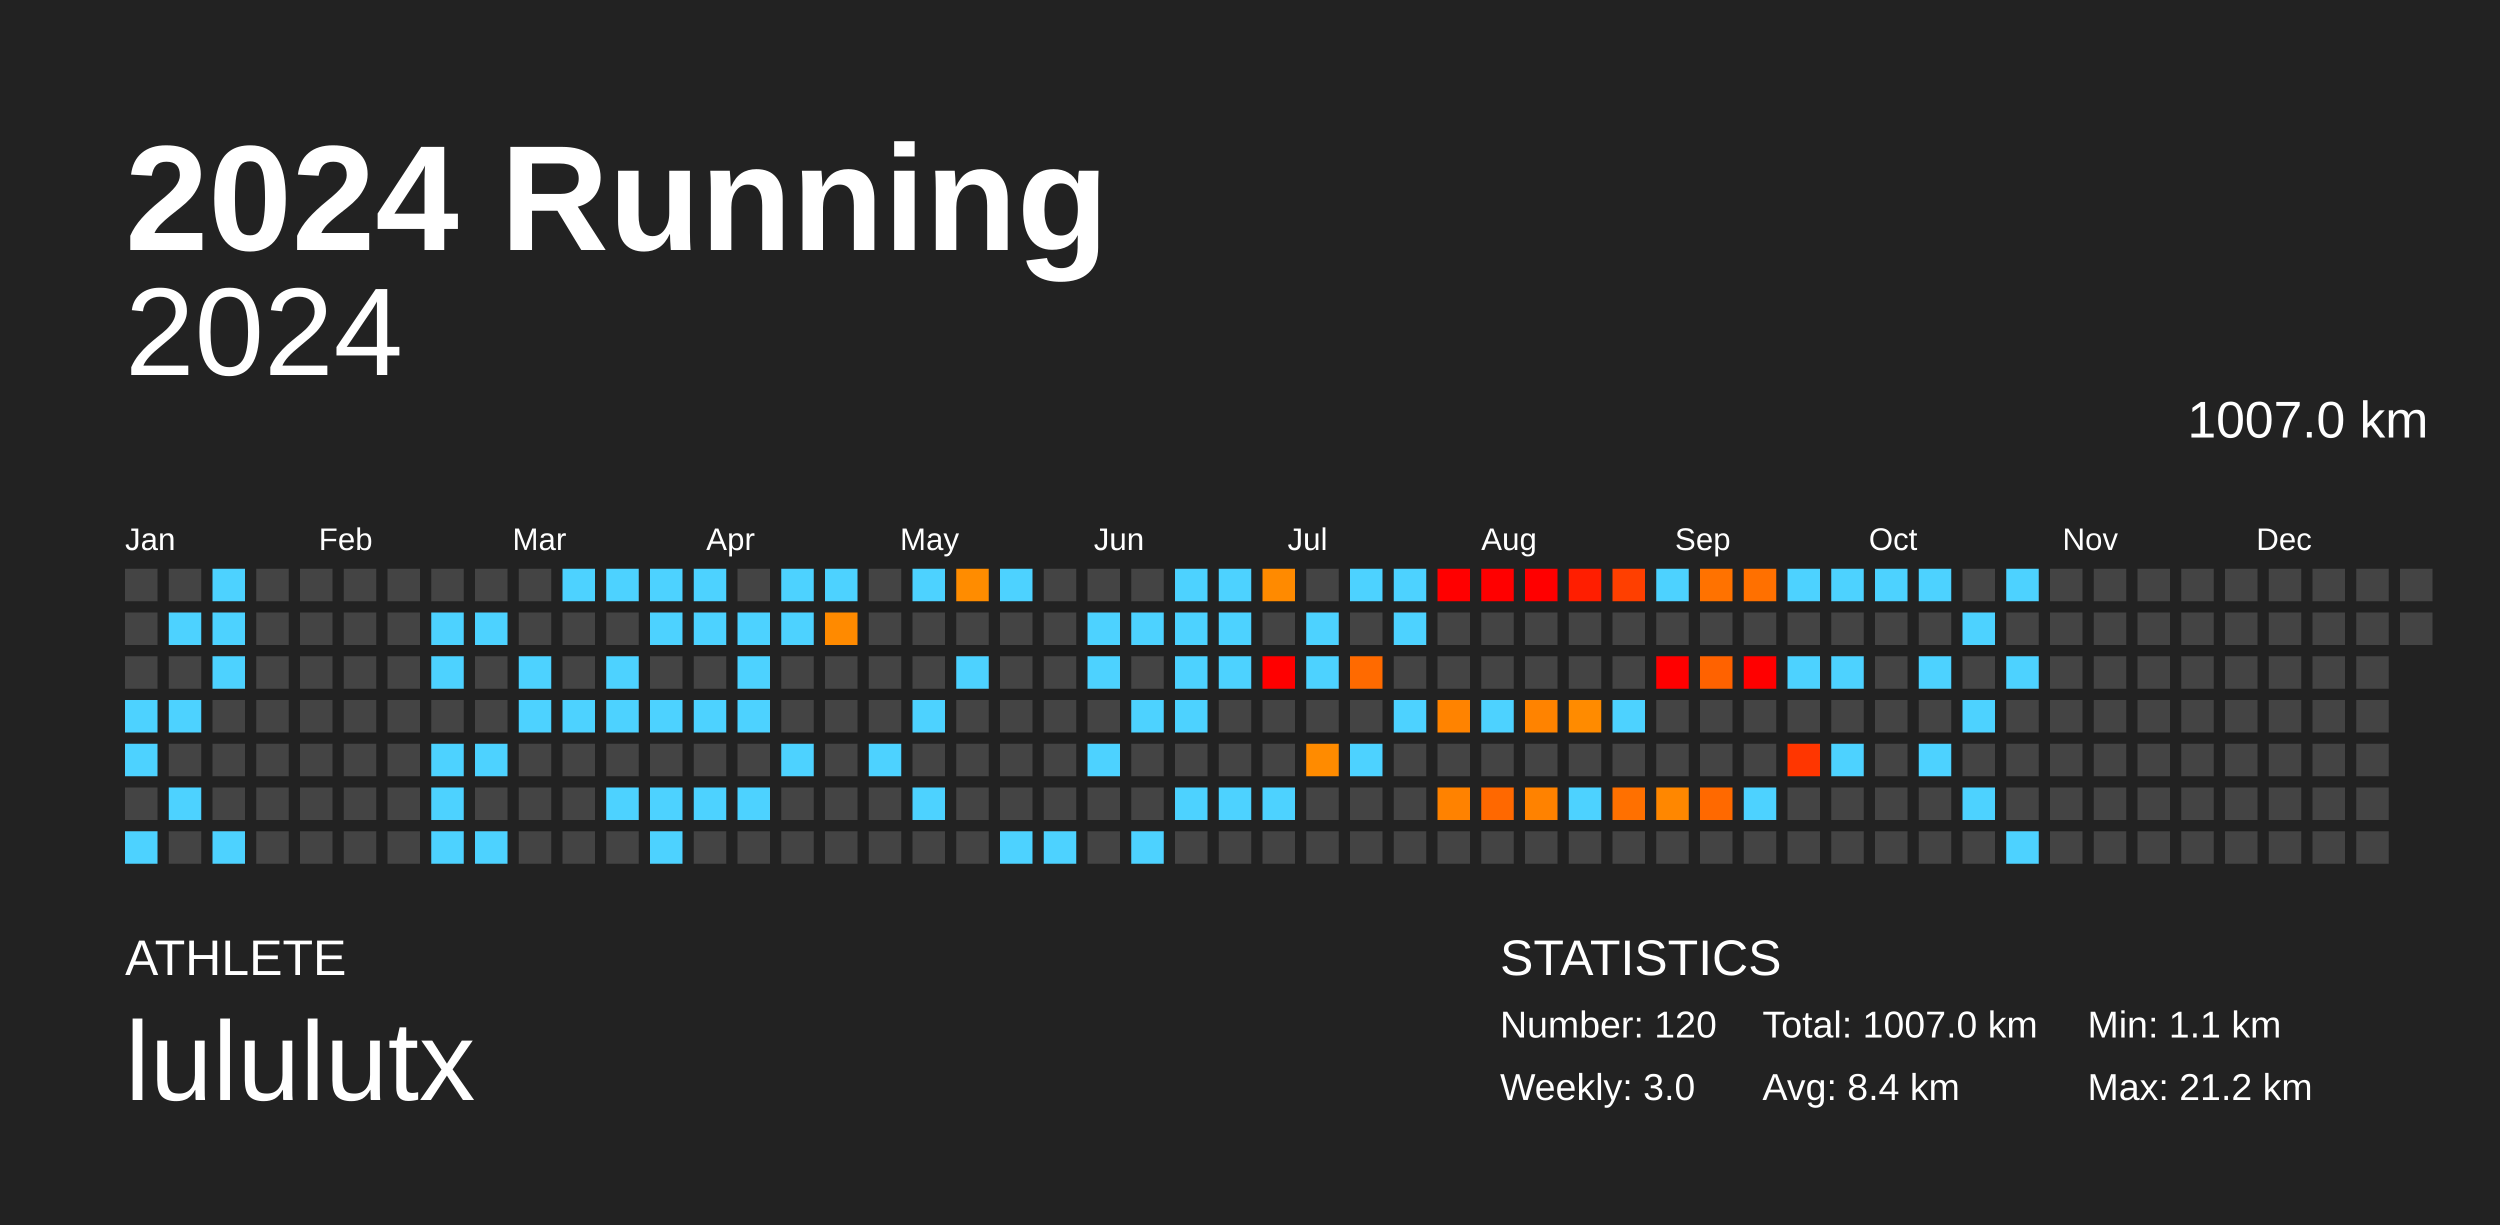
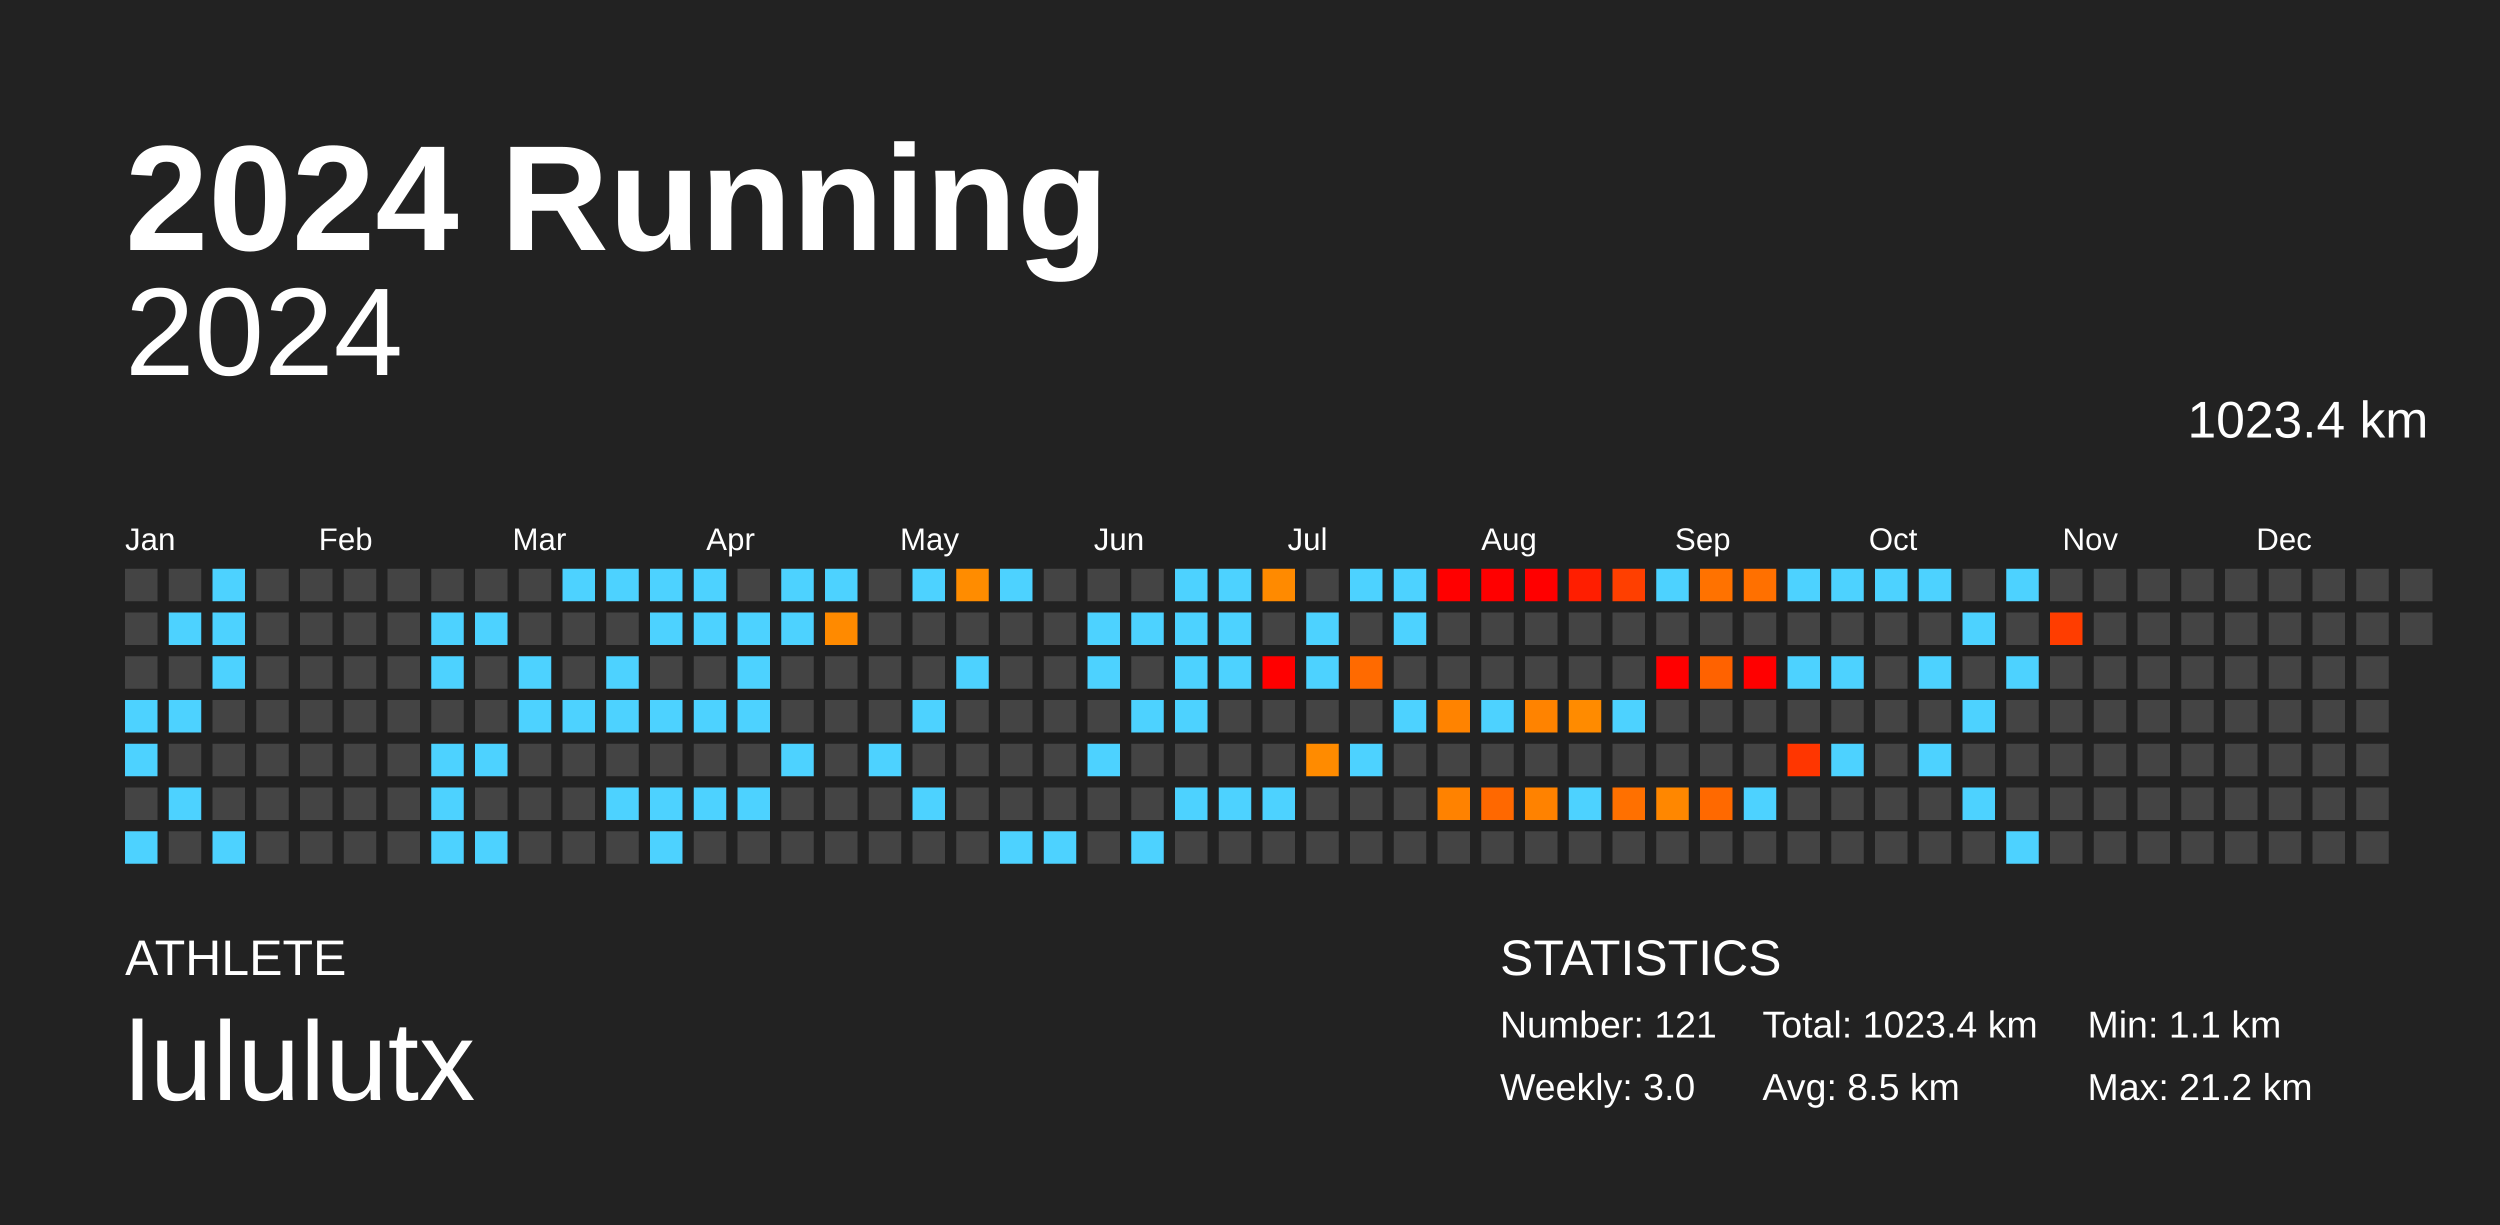
<svg xmlns="http://www.w3.org/2000/svg" baseProfile="full" height="98mm" version="1.1" viewBox="0,0,200,98" width="200mm">
  <defs />
  <rect fill="#222222" height="98" width="200" x="0" y="0" />
  <text fill="#FFFFFF" style="font-size:12px; font-family:Arial; font-weight:bold;" x="10" y="20">2024 Running</text>
  <text fill="#FFFFFF" style="font-size:4px; font-family:Arial" x="10" y="78">ATHLETE</text>
  <text fill="#FFFFFF" style="font-size:9px; font-family:Arial" x="10" y="88">lululutx</text>
  <text fill="#FFFFFF" style="font-size:4px; font-family:Arial" x="120" y="78">STATISTICS</text>
-   <text fill="#FFFFFF" style="font-size:3px; font-family:Arial" x="120" y="83">Number: 120</text>
+   <text fill="#FFFFFF" style="font-size:3px; font-family:Arial" x="120" y="83">Number: 121</text>
  <text fill="#FFFFFF" style="font-size:3px; font-family:Arial" x="120" y="88">Weekly: 3.0</text>
-   <text fill="#FFFFFF" style="font-size:3px; font-family:Arial" x="141" y="83">Total: 1007.0 km</text>
-   <text fill="#FFFFFF" style="font-size:3px; font-family:Arial" x="141" y="88">Avg: 8.4 km</text>
+   <text fill="#FFFFFF" style="font-size:3px; font-family:Arial" x="141" y="83">Total: 1023.4 km</text>
+   <text fill="#FFFFFF" style="font-size:3px; font-family:Arial" x="141" y="88">Avg: 8.5 km</text>
  <text fill="#FFFFFF" style="font-size:3px; font-family:Arial" x="167" y="83">Min: 1.1 km</text>
  <text fill="#FFFFFF" style="font-size:3px; font-family:Arial" x="167" y="88">Max: 21.2 km</text>
  <text alignment-baseline="hanging" fill="#FFFFFF" style="font-size:10.0px; font-family:Arial;" x="10" y="30">2024</text>
-   <text alignment-baseline="hanging" fill="#FFFFFF" style="font-size:4.125px; font-family:Arial;" x="175" y="35">1007.0 km</text>
+   <text alignment-baseline="hanging" fill="#FFFFFF" style="font-size:4.125px; font-family:Arial;" x="175" y="35">1023.4 km</text>
  <text fill="#FFFFFF" style="font-size:2.5px; font-family:Arial" x="10.0" y="44">Jan</text>
  <text fill="#FFFFFF" style="font-size:2.5px; font-family:Arial" x="25.5" y="44">Feb</text>
  <text fill="#FFFFFF" style="font-size:2.5px; font-family:Arial" x="41.0" y="44">Mar</text>
  <text fill="#FFFFFF" style="font-size:2.5px; font-family:Arial" x="56.5" y="44">Apr</text>
  <text fill="#FFFFFF" style="font-size:2.5px; font-family:Arial" x="72.0" y="44">May</text>
  <text fill="#FFFFFF" style="font-size:2.5px; font-family:Arial" x="87.5" y="44">Jun</text>
  <text fill="#FFFFFF" style="font-size:2.5px; font-family:Arial" x="103.0" y="44">Jul</text>
  <text fill="#FFFFFF" style="font-size:2.5px; font-family:Arial" x="118.5" y="44">Aug</text>
  <text fill="#FFFFFF" style="font-size:2.5px; font-family:Arial" x="134.0" y="44">Sep</text>
  <text fill="#FFFFFF" style="font-size:2.5px; font-family:Arial" x="149.5" y="44">Oct</text>
  <text fill="#FFFFFF" style="font-size:2.5px; font-family:Arial" x="165.0" y="44">Nov</text>
  <text fill="#FFFFFF" style="font-size:2.5px; font-family:Arial" x="180.5" y="44">Dec</text>
  <rect fill="#444444" height="2.6" width="2.6" x="10.0" y="45.5" />
  <rect fill="#444444" height="2.6" width="2.6" x="10.0" y="49.0" />
  <rect fill="#444444" height="2.6" width="2.6" x="10.0" y="52.5" />
  <rect fill="#4dd2ff" height="2.6" width="2.6" x="10.0" y="56.0" />
  <rect fill="#4dd2ff" height="2.6" width="2.6" x="10.0" y="59.5" />
  <rect fill="#444444" height="2.6" width="2.6" x="10.0" y="63.0" />
  <rect fill="#4dd2ff" height="2.6" width="2.6" x="10.0" y="66.5" />
  <rect fill="#444444" height="2.6" width="2.6" x="13.5" y="45.5" />
  <rect fill="#4dd2ff" height="2.6" width="2.6" x="13.5" y="49.0" />
  <rect fill="#444444" height="2.6" width="2.6" x="13.5" y="52.5" />
  <rect fill="#4dd2ff" height="2.6" width="2.6" x="13.5" y="56.0" />
  <rect fill="#444444" height="2.6" width="2.6" x="13.5" y="59.5" />
  <rect fill="#4dd2ff" height="2.6" width="2.6" x="13.5" y="63.0" />
  <rect fill="#444444" height="2.6" width="2.6" x="13.5" y="66.5" />
  <rect fill="#4dd2ff" height="2.6" width="2.6" x="17.0" y="45.5" />
  <rect fill="#4dd2ff" height="2.6" width="2.6" x="17.0" y="49.0" />
  <rect fill="#4dd2ff" height="2.6" width="2.6" x="17.0" y="52.5" />
  <rect fill="#444444" height="2.6" width="2.6" x="17.0" y="56.0" />
  <rect fill="#444444" height="2.6" width="2.6" x="17.0" y="59.5" />
  <rect fill="#444444" height="2.6" width="2.6" x="17.0" y="63.0" />
  <rect fill="#4dd2ff" height="2.6" width="2.6" x="17.0" y="66.5" />
  <rect fill="#444444" height="2.6" width="2.6" x="20.5" y="45.5" />
  <rect fill="#444444" height="2.6" width="2.6" x="20.5" y="49.0" />
  <rect fill="#444444" height="2.6" width="2.6" x="20.5" y="52.5" />
  <rect fill="#444444" height="2.6" width="2.6" x="20.5" y="56.0" />
  <rect fill="#444444" height="2.6" width="2.6" x="20.5" y="59.5" />
  <rect fill="#444444" height="2.6" width="2.6" x="20.5" y="63.0" />
  <rect fill="#444444" height="2.6" width="2.6" x="20.5" y="66.5" />
  <rect fill="#444444" height="2.6" width="2.6" x="24.0" y="45.5" />
  <rect fill="#444444" height="2.6" width="2.6" x="24.0" y="49.0" />
  <rect fill="#444444" height="2.6" width="2.6" x="24.0" y="52.5" />
  <rect fill="#444444" height="2.6" width="2.6" x="24.0" y="56.0" />
  <rect fill="#444444" height="2.6" width="2.6" x="24.0" y="59.5" />
  <rect fill="#444444" height="2.6" width="2.6" x="24.0" y="63.0" />
  <rect fill="#444444" height="2.6" width="2.6" x="24.0" y="66.5" />
  <rect fill="#444444" height="2.6" width="2.6" x="27.5" y="45.5" />
  <rect fill="#444444" height="2.6" width="2.6" x="27.5" y="49.0" />
  <rect fill="#444444" height="2.6" width="2.6" x="27.5" y="52.5" />
  <rect fill="#444444" height="2.6" width="2.6" x="27.5" y="56.0" />
  <rect fill="#444444" height="2.6" width="2.6" x="27.5" y="59.5" />
  <rect fill="#444444" height="2.6" width="2.6" x="27.5" y="63.0" />
  <rect fill="#444444" height="2.6" width="2.6" x="27.5" y="66.5" />
  <rect fill="#444444" height="2.6" width="2.6" x="31.0" y="45.5" />
  <rect fill="#444444" height="2.6" width="2.6" x="31.0" y="49.0" />
  <rect fill="#444444" height="2.6" width="2.6" x="31.0" y="52.5" />
  <rect fill="#444444" height="2.6" width="2.6" x="31.0" y="56.0" />
  <rect fill="#444444" height="2.6" width="2.6" x="31.0" y="59.5" />
  <rect fill="#444444" height="2.6" width="2.6" x="31.0" y="63.0" />
  <rect fill="#444444" height="2.6" width="2.6" x="31.0" y="66.5" />
  <rect fill="#444444" height="2.6" width="2.6" x="34.5" y="45.5" />
  <rect fill="#4dd2ff" height="2.6" width="2.6" x="34.5" y="49.0" />
  <rect fill="#4dd2ff" height="2.6" width="2.6" x="34.5" y="52.5" />
  <rect fill="#444444" height="2.6" width="2.6" x="34.5" y="56.0" />
  <rect fill="#4dd2ff" height="2.6" width="2.6" x="34.5" y="59.5" />
  <rect fill="#4dd2ff" height="2.6" width="2.6" x="34.5" y="63.0" />
  <rect fill="#4dd2ff" height="2.6" width="2.6" x="34.5" y="66.5" />
  <rect fill="#444444" height="2.6" width="2.6" x="38.0" y="45.5" />
  <rect fill="#4dd2ff" height="2.6" width="2.6" x="38.0" y="49.0" />
  <rect fill="#444444" height="2.6" width="2.6" x="38.0" y="52.5" />
  <rect fill="#444444" height="2.6" width="2.6" x="38.0" y="56.0" />
  <rect fill="#4dd2ff" height="2.6" width="2.6" x="38.0" y="59.5" />
  <rect fill="#444444" height="2.6" width="2.6" x="38.0" y="63.0" />
  <rect fill="#4dd2ff" height="2.6" width="2.6" x="38.0" y="66.5" />
  <rect fill="#444444" height="2.6" width="2.6" x="41.5" y="45.5" />
  <rect fill="#444444" height="2.6" width="2.6" x="41.5" y="49.0" />
  <rect fill="#4dd2ff" height="2.6" width="2.6" x="41.5" y="52.5" />
  <rect fill="#4dd2ff" height="2.6" width="2.6" x="41.5" y="56.0" />
  <rect fill="#444444" height="2.6" width="2.6" x="41.5" y="59.5" />
  <rect fill="#444444" height="2.6" width="2.6" x="41.5" y="63.0" />
  <rect fill="#444444" height="2.6" width="2.6" x="41.5" y="66.5" />
  <rect fill="#4dd2ff" height="2.6" width="2.6" x="45.0" y="45.5" />
  <rect fill="#444444" height="2.6" width="2.6" x="45.0" y="49.0" />
  <rect fill="#444444" height="2.6" width="2.6" x="45.0" y="52.5" />
  <rect fill="#4dd2ff" height="2.6" width="2.6" x="45.0" y="56.0" />
  <rect fill="#444444" height="2.6" width="2.6" x="45.0" y="59.5" />
  <rect fill="#444444" height="2.6" width="2.6" x="45.0" y="63.0" />
  <rect fill="#444444" height="2.6" width="2.6" x="45.0" y="66.5" />
  <rect fill="#4dd2ff" height="2.6" width="2.6" x="48.5" y="45.5" />
  <rect fill="#444444" height="2.6" width="2.6" x="48.5" y="49.0" />
  <rect fill="#4dd2ff" height="2.6" width="2.6" x="48.5" y="52.5" />
  <rect fill="#4dd2ff" height="2.6" width="2.6" x="48.5" y="56.0" />
  <rect fill="#444444" height="2.6" width="2.6" x="48.5" y="59.5" />
  <rect fill="#4dd2ff" height="2.6" width="2.6" x="48.5" y="63.0" />
  <rect fill="#444444" height="2.6" width="2.6" x="48.5" y="66.5" />
  <rect fill="#4dd2ff" height="2.6" width="2.6" x="52.0" y="45.5" />
  <rect fill="#4dd2ff" height="2.6" width="2.6" x="52.0" y="49.0" />
  <rect fill="#444444" height="2.6" width="2.6" x="52.0" y="52.5" />
  <rect fill="#4dd2ff" height="2.6" width="2.6" x="52.0" y="56.0" />
  <rect fill="#444444" height="2.6" width="2.6" x="52.0" y="59.5" />
  <rect fill="#4dd2ff" height="2.6" width="2.6" x="52.0" y="63.0" />
  <rect fill="#4dd2ff" height="2.6" width="2.6" x="52.0" y="66.5" />
  <rect fill="#4dd2ff" height="2.6" width="2.6" x="55.5" y="45.5" />
  <rect fill="#4dd2ff" height="2.6" width="2.6" x="55.5" y="49.0" />
  <rect fill="#444444" height="2.6" width="2.6" x="55.5" y="52.5" />
  <rect fill="#4dd2ff" height="2.6" width="2.6" x="55.5" y="56.0" />
  <rect fill="#444444" height="2.6" width="2.6" x="55.5" y="59.5" />
  <rect fill="#4dd2ff" height="2.6" width="2.6" x="55.5" y="63.0" />
  <rect fill="#444444" height="2.6" width="2.6" x="55.5" y="66.5" />
  <rect fill="#444444" height="2.6" width="2.6" x="59.0" y="45.5" />
  <rect fill="#4dd2ff" height="2.6" width="2.6" x="59.0" y="49.0" />
  <rect fill="#4dd2ff" height="2.6" width="2.6" x="59.0" y="52.5" />
  <rect fill="#4dd2ff" height="2.6" width="2.6" x="59.0" y="56.0" />
  <rect fill="#444444" height="2.6" width="2.6" x="59.0" y="59.5" />
  <rect fill="#4dd2ff" height="2.6" width="2.6" x="59.0" y="63.0" />
  <rect fill="#444444" height="2.6" width="2.6" x="59.0" y="66.5" />
  <rect fill="#4dd2ff" height="2.6" width="2.6" x="62.5" y="45.5" />
  <rect fill="#4dd2ff" height="2.6" width="2.6" x="62.5" y="49.0" />
  <rect fill="#444444" height="2.6" width="2.6" x="62.5" y="52.5" />
  <rect fill="#444444" height="2.6" width="2.6" x="62.5" y="56.0" />
  <rect fill="#4dd2ff" height="2.6" width="2.6" x="62.5" y="59.5" />
  <rect fill="#444444" height="2.6" width="2.6" x="62.5" y="63.0" />
  <rect fill="#444444" height="2.6" width="2.6" x="62.5" y="66.5" />
  <rect fill="#4dd2ff" height="2.6" width="2.6" x="66.0" y="45.5" />
  <rect fill="#ff8a00" height="2.6" width="2.6" x="66.0" y="49.0" />
  <rect fill="#444444" height="2.6" width="2.6" x="66.0" y="52.5" />
  <rect fill="#444444" height="2.6" width="2.6" x="66.0" y="56.0" />
  <rect fill="#444444" height="2.6" width="2.6" x="66.0" y="59.5" />
  <rect fill="#444444" height="2.6" width="2.6" x="66.0" y="63.0" />
  <rect fill="#444444" height="2.6" width="2.6" x="66.0" y="66.5" />
  <rect fill="#444444" height="2.6" width="2.6" x="69.5" y="45.5" />
  <rect fill="#444444" height="2.6" width="2.6" x="69.5" y="49.0" />
  <rect fill="#444444" height="2.6" width="2.6" x="69.5" y="52.5" />
  <rect fill="#444444" height="2.6" width="2.6" x="69.5" y="56.0" />
  <rect fill="#4dd2ff" height="2.6" width="2.6" x="69.5" y="59.5" />
  <rect fill="#444444" height="2.6" width="2.6" x="69.5" y="63.0" />
  <rect fill="#444444" height="2.6" width="2.6" x="69.5" y="66.5" />
  <rect fill="#4dd2ff" height="2.6" width="2.6" x="73.0" y="45.5" />
  <rect fill="#444444" height="2.6" width="2.6" x="73.0" y="49.0" />
  <rect fill="#444444" height="2.6" width="2.6" x="73.0" y="52.5" />
  <rect fill="#4dd2ff" height="2.6" width="2.6" x="73.0" y="56.0" />
  <rect fill="#444444" height="2.6" width="2.6" x="73.0" y="59.5" />
  <rect fill="#4dd2ff" height="2.6" width="2.6" x="73.0" y="63.0" />
  <rect fill="#444444" height="2.6" width="2.6" x="73.0" y="66.5" />
  <rect fill="#ff8c00" height="2.6" width="2.6" x="76.5" y="45.5" />
  <rect fill="#444444" height="2.6" width="2.6" x="76.5" y="49.0" />
  <rect fill="#4dd2ff" height="2.6" width="2.6" x="76.5" y="52.5" />
  <rect fill="#444444" height="2.6" width="2.6" x="76.5" y="56.0" />
  <rect fill="#444444" height="2.6" width="2.6" x="76.5" y="59.5" />
  <rect fill="#444444" height="2.6" width="2.6" x="76.5" y="63.0" />
  <rect fill="#444444" height="2.6" width="2.6" x="76.5" y="66.5" />
  <rect fill="#4dd2ff" height="2.6" width="2.6" x="80.0" y="45.5" />
  <rect fill="#444444" height="2.6" width="2.6" x="80.0" y="49.0" />
  <rect fill="#444444" height="2.6" width="2.6" x="80.0" y="52.5" />
  <rect fill="#444444" height="2.6" width="2.6" x="80.0" y="56.0" />
  <rect fill="#444444" height="2.6" width="2.6" x="80.0" y="59.5" />
  <rect fill="#444444" height="2.6" width="2.6" x="80.0" y="63.0" />
  <rect fill="#4dd2ff" height="2.6" width="2.6" x="80.0" y="66.5" />
  <rect fill="#444444" height="2.6" width="2.6" x="83.5" y="45.5" />
  <rect fill="#444444" height="2.6" width="2.6" x="83.5" y="49.0" />
  <rect fill="#444444" height="2.6" width="2.6" x="83.5" y="52.5" />
  <rect fill="#444444" height="2.6" width="2.6" x="83.5" y="56.0" />
  <rect fill="#444444" height="2.6" width="2.6" x="83.5" y="59.5" />
  <rect fill="#444444" height="2.6" width="2.6" x="83.5" y="63.0" />
  <rect fill="#4dd2ff" height="2.6" width="2.6" x="83.5" y="66.5" />
  <rect fill="#444444" height="2.6" width="2.6" x="87.0" y="45.5" />
  <rect fill="#4dd2ff" height="2.6" width="2.6" x="87.0" y="49.0" />
  <rect fill="#4dd2ff" height="2.6" width="2.6" x="87.0" y="52.5" />
  <rect fill="#444444" height="2.6" width="2.6" x="87.0" y="56.0" />
  <rect fill="#4dd2ff" height="2.6" width="2.6" x="87.0" y="59.5" />
  <rect fill="#444444" height="2.6" width="2.6" x="87.0" y="63.0" />
  <rect fill="#444444" height="2.6" width="2.6" x="87.0" y="66.5" />
  <rect fill="#444444" height="2.6" width="2.6" x="90.5" y="45.5" />
  <rect fill="#4dd2ff" height="2.6" width="2.6" x="90.5" y="49.0" />
  <rect fill="#444444" height="2.6" width="2.6" x="90.5" y="52.5" />
  <rect fill="#4dd2ff" height="2.6" width="2.6" x="90.5" y="56.0" />
  <rect fill="#444444" height="2.6" width="2.6" x="90.5" y="59.5" />
  <rect fill="#444444" height="2.6" width="2.6" x="90.5" y="63.0" />
  <rect fill="#4dd2ff" height="2.6" width="2.6" x="90.5" y="66.5" />
  <rect fill="#4dd2ff" height="2.6" width="2.6" x="94.0" y="45.5" />
  <rect fill="#4dd2ff" height="2.6" width="2.6" x="94.0" y="49.0" />
  <rect fill="#4dd2ff" height="2.6" width="2.6" x="94.0" y="52.5" />
  <rect fill="#4dd2ff" height="2.6" width="2.6" x="94.0" y="56.0" />
  <rect fill="#444444" height="2.6" width="2.6" x="94.0" y="59.5" />
  <rect fill="#4dd2ff" height="2.6" width="2.6" x="94.0" y="63.0" />
  <rect fill="#444444" height="2.6" width="2.6" x="94.0" y="66.5" />
  <rect fill="#4dd2ff" height="2.6" width="2.6" x="97.5" y="45.5" />
  <rect fill="#4dd2ff" height="2.6" width="2.6" x="97.5" y="49.0" />
  <rect fill="#4dd2ff" height="2.6" width="2.6" x="97.5" y="52.5" />
  <rect fill="#444444" height="2.6" width="2.6" x="97.5" y="56.0" />
  <rect fill="#444444" height="2.6" width="2.6" x="97.5" y="59.5" />
  <rect fill="#4dd2ff" height="2.6" width="2.6" x="97.5" y="63.0" />
  <rect fill="#444444" height="2.6" width="2.6" x="97.5" y="66.5" />
  <rect fill="#ff8a00" height="2.6" width="2.6" x="101.0" y="45.5" />
  <rect fill="#444444" height="2.6" width="2.6" x="101.0" y="49.0" />
  <rect fill="red" height="2.6" width="2.6" x="101.0" y="52.5" />
  <rect fill="#444444" height="2.6" width="2.6" x="101.0" y="56.0" />
  <rect fill="#444444" height="2.6" width="2.6" x="101.0" y="59.5" />
  <rect fill="#4dd2ff" height="2.6" width="2.6" x="101.0" y="63.0" />
  <rect fill="#444444" height="2.6" width="2.6" x="101.0" y="66.5" />
  <rect fill="#444444" height="2.6" width="2.6" x="104.5" y="45.5" />
  <rect fill="#4dd2ff" height="2.6" width="2.6" x="104.5" y="49.0" />
  <rect fill="#4dd2ff" height="2.6" width="2.6" x="104.5" y="52.5" />
  <rect fill="#444444" height="2.6" width="2.6" x="104.5" y="56.0" />
  <rect fill="#ff8b00" height="2.6" width="2.6" x="104.5" y="59.5" />
  <rect fill="#444444" height="2.6" width="2.6" x="104.5" y="63.0" />
  <rect fill="#444444" height="2.6" width="2.6" x="104.5" y="66.5" />
  <rect fill="#4dd2ff" height="2.6" width="2.6" x="108.0" y="45.5" />
  <rect fill="#444444" height="2.6" width="2.6" x="108.0" y="49.0" />
  <rect fill="#ff6a00" height="2.6" width="2.6" x="108.0" y="52.5" />
  <rect fill="#444444" height="2.6" width="2.6" x="108.0" y="56.0" />
  <rect fill="#4dd2ff" height="2.6" width="2.6" x="108.0" y="59.5" />
  <rect fill="#444444" height="2.6" width="2.6" x="108.0" y="63.0" />
  <rect fill="#444444" height="2.6" width="2.6" x="108.0" y="66.5" />
  <rect fill="#4dd2ff" height="2.6" width="2.6" x="111.5" y="45.5" />
  <rect fill="#4dd2ff" height="2.6" width="2.6" x="111.5" y="49.0" />
  <rect fill="#444444" height="2.6" width="2.6" x="111.5" y="52.5" />
  <rect fill="#4dd2ff" height="2.6" width="2.6" x="111.5" y="56.0" />
  <rect fill="#444444" height="2.6" width="2.6" x="111.5" y="59.5" />
  <rect fill="#444444" height="2.6" width="2.6" x="111.5" y="63.0" />
  <rect fill="#444444" height="2.6" width="2.6" x="111.5" y="66.5" />
  <rect fill="red" height="2.6" width="2.6" x="115.0" y="45.5" />
  <rect fill="#444444" height="2.6" width="2.6" x="115.0" y="49.0" />
  <rect fill="#444444" height="2.6" width="2.6" x="115.0" y="52.5" />
  <rect fill="#ff8300" height="2.6" width="2.6" x="115.0" y="56.0" />
  <rect fill="#444444" height="2.6" width="2.6" x="115.0" y="59.5" />
  <rect fill="#ff8200" height="2.6" width="2.6" x="115.0" y="63.0" />
  <rect fill="#444444" height="2.6" width="2.6" x="115.0" y="66.5" />
  <rect fill="red" height="2.6" width="2.6" x="118.5" y="45.5" />
  <rect fill="#444444" height="2.6" width="2.6" x="118.5" y="49.0" />
  <rect fill="#444444" height="2.6" width="2.6" x="118.5" y="52.5" />
  <rect fill="#4dd2ff" height="2.6" width="2.6" x="118.5" y="56.0" />
  <rect fill="#444444" height="2.6" width="2.6" x="118.5" y="59.5" />
  <rect fill="#ff6800" height="2.6" width="2.6" x="118.5" y="63.0" />
  <rect fill="#444444" height="2.6" width="2.6" x="118.5" y="66.5" />
  <rect fill="red" height="2.6" width="2.6" x="122.0" y="45.5" />
  <rect fill="#444444" height="2.6" width="2.6" x="122.0" y="49.0" />
  <rect fill="#444444" height="2.6" width="2.6" x="122.0" y="52.5" />
  <rect fill="#ff8300" height="2.6" width="2.6" x="122.0" y="56.0" />
  <rect fill="#444444" height="2.6" width="2.6" x="122.0" y="59.5" />
  <rect fill="#ff8200" height="2.6" width="2.6" x="122.0" y="63.0" />
  <rect fill="#444444" height="2.6" width="2.6" x="122.0" y="66.5" />
  <rect fill="#ff1e00" height="2.6" width="2.6" x="125.5" y="45.5" />
  <rect fill="#444444" height="2.6" width="2.6" x="125.5" y="49.0" />
  <rect fill="#444444" height="2.6" width="2.6" x="125.5" y="52.5" />
  <rect fill="#ff8b00" height="2.6" width="2.6" x="125.5" y="56.0" />
  <rect fill="#444444" height="2.6" width="2.6" x="125.5" y="59.5" />
  <rect fill="#4dd2ff" height="2.6" width="2.6" x="125.5" y="63.0" />
  <rect fill="#444444" height="2.6" width="2.6" x="125.5" y="66.5" />
  <rect fill="#ff3f00" height="2.6" width="2.6" x="129.0" y="45.5" />
  <rect fill="#444444" height="2.6" width="2.6" x="129.0" y="49.0" />
  <rect fill="#444444" height="2.6" width="2.6" x="129.0" y="52.5" />
  <rect fill="#4dd2ff" height="2.6" width="2.6" x="129.0" y="56.0" />
  <rect fill="#444444" height="2.6" width="2.6" x="129.0" y="59.5" />
  <rect fill="#ff7000" height="2.6" width="2.6" x="129.0" y="63.0" />
  <rect fill="#444444" height="2.6" width="2.6" x="129.0" y="66.5" />
  <rect fill="#4dd2ff" height="2.6" width="2.6" x="132.5" y="45.5" />
  <rect fill="#444444" height="2.6" width="2.6" x="132.5" y="49.0" />
  <rect fill="red" height="2.6" width="2.6" x="132.5" y="52.5" />
  <rect fill="#444444" height="2.6" width="2.6" x="132.5" y="56.0" />
  <rect fill="#444444" height="2.6" width="2.6" x="132.5" y="59.5" />
  <rect fill="#ff8700" height="2.6" width="2.6" x="132.5" y="63.0" />
  <rect fill="#444444" height="2.6" width="2.6" x="132.5" y="66.5" />
  <rect fill="#ff7200" height="2.6" width="2.6" x="136.0" y="45.5" />
  <rect fill="#444444" height="2.6" width="2.6" x="136.0" y="49.0" />
  <rect fill="#ff6200" height="2.6" width="2.6" x="136.0" y="52.5" />
  <rect fill="#444444" height="2.6" width="2.6" x="136.0" y="56.0" />
  <rect fill="#444444" height="2.6" width="2.6" x="136.0" y="59.5" />
  <rect fill="#ff6900" height="2.6" width="2.6" x="136.0" y="63.0" />
  <rect fill="#444444" height="2.6" width="2.6" x="136.0" y="66.5" />
  <rect fill="#ff7000" height="2.6" width="2.6" x="139.5" y="45.5" />
  <rect fill="#444444" height="2.6" width="2.6" x="139.5" y="49.0" />
  <rect fill="red" height="2.6" width="2.6" x="139.5" y="52.5" />
  <rect fill="#444444" height="2.6" width="2.6" x="139.5" y="56.0" />
  <rect fill="#444444" height="2.6" width="2.6" x="139.5" y="59.5" />
  <rect fill="#4dd2ff" height="2.6" width="2.6" x="139.5" y="63.0" />
  <rect fill="#444444" height="2.6" width="2.6" x="139.5" y="66.5" />
  <rect fill="#4dd2ff" height="2.6" width="2.6" x="143.0" y="45.5" />
  <rect fill="#444444" height="2.6" width="2.6" x="143.0" y="49.0" />
  <rect fill="#4dd2ff" height="2.6" width="2.6" x="143.0" y="52.5" />
  <rect fill="#444444" height="2.6" width="2.6" x="143.0" y="56.0" />
  <rect fill="#ff3600" height="2.6" width="2.6" x="143.0" y="59.5" />
  <rect fill="#444444" height="2.6" width="2.6" x="143.0" y="63.0" />
  <rect fill="#444444" height="2.6" width="2.6" x="143.0" y="66.5" />
  <rect fill="#4dd2ff" height="2.6" width="2.6" x="146.5" y="45.5" />
  <rect fill="#444444" height="2.6" width="2.6" x="146.5" y="49.0" />
  <rect fill="#4dd2ff" height="2.6" width="2.6" x="146.5" y="52.5" />
  <rect fill="#444444" height="2.6" width="2.6" x="146.5" y="56.0" />
  <rect fill="#4dd2ff" height="2.6" width="2.6" x="146.5" y="59.5" />
  <rect fill="#444444" height="2.6" width="2.6" x="146.5" y="63.0" />
  <rect fill="#444444" height="2.6" width="2.6" x="146.5" y="66.5" />
  <rect fill="#4dd2ff" height="2.6" width="2.6" x="150.0" y="45.5" />
  <rect fill="#444444" height="2.6" width="2.6" x="150.0" y="49.0" />
  <rect fill="#444444" height="2.6" width="2.6" x="150.0" y="52.5" />
  <rect fill="#444444" height="2.6" width="2.6" x="150.0" y="56.0" />
  <rect fill="#444444" height="2.6" width="2.6" x="150.0" y="59.5" />
  <rect fill="#444444" height="2.6" width="2.6" x="150.0" y="63.0" />
  <rect fill="#444444" height="2.6" width="2.6" x="150.0" y="66.5" />
  <rect fill="#4dd2ff" height="2.6" width="2.6" x="153.5" y="45.5" />
  <rect fill="#444444" height="2.6" width="2.6" x="153.5" y="49.0" />
  <rect fill="#4dd2ff" height="2.6" width="2.6" x="153.5" y="52.5" />
  <rect fill="#444444" height="2.6" width="2.6" x="153.5" y="56.0" />
  <rect fill="#4dd2ff" height="2.6" width="2.6" x="153.5" y="59.5" />
  <rect fill="#444444" height="2.6" width="2.6" x="153.5" y="63.0" />
  <rect fill="#444444" height="2.6" width="2.6" x="153.5" y="66.5" />
  <rect fill="#444444" height="2.6" width="2.6" x="157.0" y="45.5" />
  <rect fill="#4dd2ff" height="2.6" width="2.6" x="157.0" y="49.0" />
  <rect fill="#444444" height="2.6" width="2.6" x="157.0" y="52.5" />
  <rect fill="#4dd2ff" height="2.6" width="2.6" x="157.0" y="56.0" />
  <rect fill="#444444" height="2.6" width="2.6" x="157.0" y="59.5" />
  <rect fill="#4dd2ff" height="2.6" width="2.6" x="157.0" y="63.0" />
  <rect fill="#444444" height="2.6" width="2.6" x="157.0" y="66.5" />
  <rect fill="#4dd2ff" height="2.6" width="2.6" x="160.5" y="45.5" />
  <rect fill="#444444" height="2.6" width="2.6" x="160.5" y="49.0" />
  <rect fill="#4dd2ff" height="2.6" width="2.6" x="160.5" y="52.5" />
  <rect fill="#444444" height="2.6" width="2.6" x="160.5" y="56.0" />
  <rect fill="#444444" height="2.6" width="2.6" x="160.5" y="59.5" />
  <rect fill="#444444" height="2.6" width="2.6" x="160.5" y="63.0" />
  <rect fill="#4dd2ff" height="2.6" width="2.6" x="160.5" y="66.5" />
  <rect fill="#444444" height="2.6" width="2.6" x="164.0" y="45.5" />
-   <rect fill="#444444" height="2.6" width="2.6" x="164.0" y="49.0" />
+   <rect fill="#ff3d00" height="2.6" width="2.6" x="164.0" y="49.0" />
  <rect fill="#444444" height="2.6" width="2.6" x="164.0" y="52.5" />
  <rect fill="#444444" height="2.6" width="2.6" x="164.0" y="56.0" />
  <rect fill="#444444" height="2.6" width="2.6" x="164.0" y="59.5" />
  <rect fill="#444444" height="2.6" width="2.6" x="164.0" y="63.0" />
  <rect fill="#444444" height="2.6" width="2.6" x="164.0" y="66.5" />
  <rect fill="#444444" height="2.6" width="2.6" x="167.5" y="45.5" />
  <rect fill="#444444" height="2.6" width="2.6" x="167.5" y="49.0" />
  <rect fill="#444444" height="2.6" width="2.6" x="167.5" y="52.5" />
  <rect fill="#444444" height="2.6" width="2.6" x="167.5" y="56.0" />
  <rect fill="#444444" height="2.6" width="2.6" x="167.5" y="59.5" />
  <rect fill="#444444" height="2.6" width="2.6" x="167.5" y="63.0" />
  <rect fill="#444444" height="2.6" width="2.6" x="167.5" y="66.5" />
  <rect fill="#444444" height="2.6" width="2.6" x="171.0" y="45.5" />
  <rect fill="#444444" height="2.6" width="2.6" x="171.0" y="49.0" />
  <rect fill="#444444" height="2.6" width="2.6" x="171.0" y="52.5" />
  <rect fill="#444444" height="2.6" width="2.6" x="171.0" y="56.0" />
  <rect fill="#444444" height="2.6" width="2.6" x="171.0" y="59.5" />
  <rect fill="#444444" height="2.6" width="2.6" x="171.0" y="63.0" />
  <rect fill="#444444" height="2.6" width="2.6" x="171.0" y="66.5" />
  <rect fill="#444444" height="2.6" width="2.6" x="174.5" y="45.5" />
  <rect fill="#444444" height="2.6" width="2.6" x="174.5" y="49.0" />
  <rect fill="#444444" height="2.6" width="2.6" x="174.5" y="52.5" />
  <rect fill="#444444" height="2.6" width="2.6" x="174.5" y="56.0" />
  <rect fill="#444444" height="2.6" width="2.6" x="174.5" y="59.5" />
  <rect fill="#444444" height="2.6" width="2.6" x="174.5" y="63.0" />
  <rect fill="#444444" height="2.6" width="2.6" x="174.5" y="66.5" />
  <rect fill="#444444" height="2.6" width="2.6" x="178.0" y="45.5" />
  <rect fill="#444444" height="2.6" width="2.6" x="178.0" y="49.0" />
  <rect fill="#444444" height="2.6" width="2.6" x="178.0" y="52.5" />
  <rect fill="#444444" height="2.6" width="2.6" x="178.0" y="56.0" />
  <rect fill="#444444" height="2.6" width="2.6" x="178.0" y="59.5" />
  <rect fill="#444444" height="2.6" width="2.6" x="178.0" y="63.0" />
  <rect fill="#444444" height="2.6" width="2.6" x="178.0" y="66.5" />
  <rect fill="#444444" height="2.6" width="2.6" x="181.5" y="45.5" />
  <rect fill="#444444" height="2.6" width="2.6" x="181.5" y="49.0" />
  <rect fill="#444444" height="2.6" width="2.6" x="181.5" y="52.5" />
  <rect fill="#444444" height="2.6" width="2.6" x="181.5" y="56.0" />
  <rect fill="#444444" height="2.6" width="2.6" x="181.5" y="59.5" />
  <rect fill="#444444" height="2.6" width="2.6" x="181.5" y="63.0" />
  <rect fill="#444444" height="2.6" width="2.6" x="181.5" y="66.5" />
  <rect fill="#444444" height="2.6" width="2.6" x="185.0" y="45.5" />
  <rect fill="#444444" height="2.6" width="2.6" x="185.0" y="49.0" />
  <rect fill="#444444" height="2.6" width="2.6" x="185.0" y="52.5" />
  <rect fill="#444444" height="2.6" width="2.6" x="185.0" y="56.0" />
  <rect fill="#444444" height="2.6" width="2.6" x="185.0" y="59.5" />
  <rect fill="#444444" height="2.6" width="2.6" x="185.0" y="63.0" />
  <rect fill="#444444" height="2.6" width="2.6" x="185.0" y="66.5" />
  <rect fill="#444444" height="2.6" width="2.6" x="188.5" y="45.5" />
  <rect fill="#444444" height="2.6" width="2.6" x="188.5" y="49.0" />
  <rect fill="#444444" height="2.6" width="2.6" x="188.5" y="52.5" />
  <rect fill="#444444" height="2.6" width="2.6" x="188.5" y="56.0" />
  <rect fill="#444444" height="2.6" width="2.6" x="188.5" y="59.5" />
  <rect fill="#444444" height="2.6" width="2.6" x="188.5" y="63.0" />
  <rect fill="#444444" height="2.6" width="2.6" x="188.5" y="66.5" />
  <rect fill="#444444" height="2.6" width="2.6" x="192.0" y="45.5" />
  <rect fill="#444444" height="2.6" width="2.6" x="192.0" y="49.0" />
</svg>
